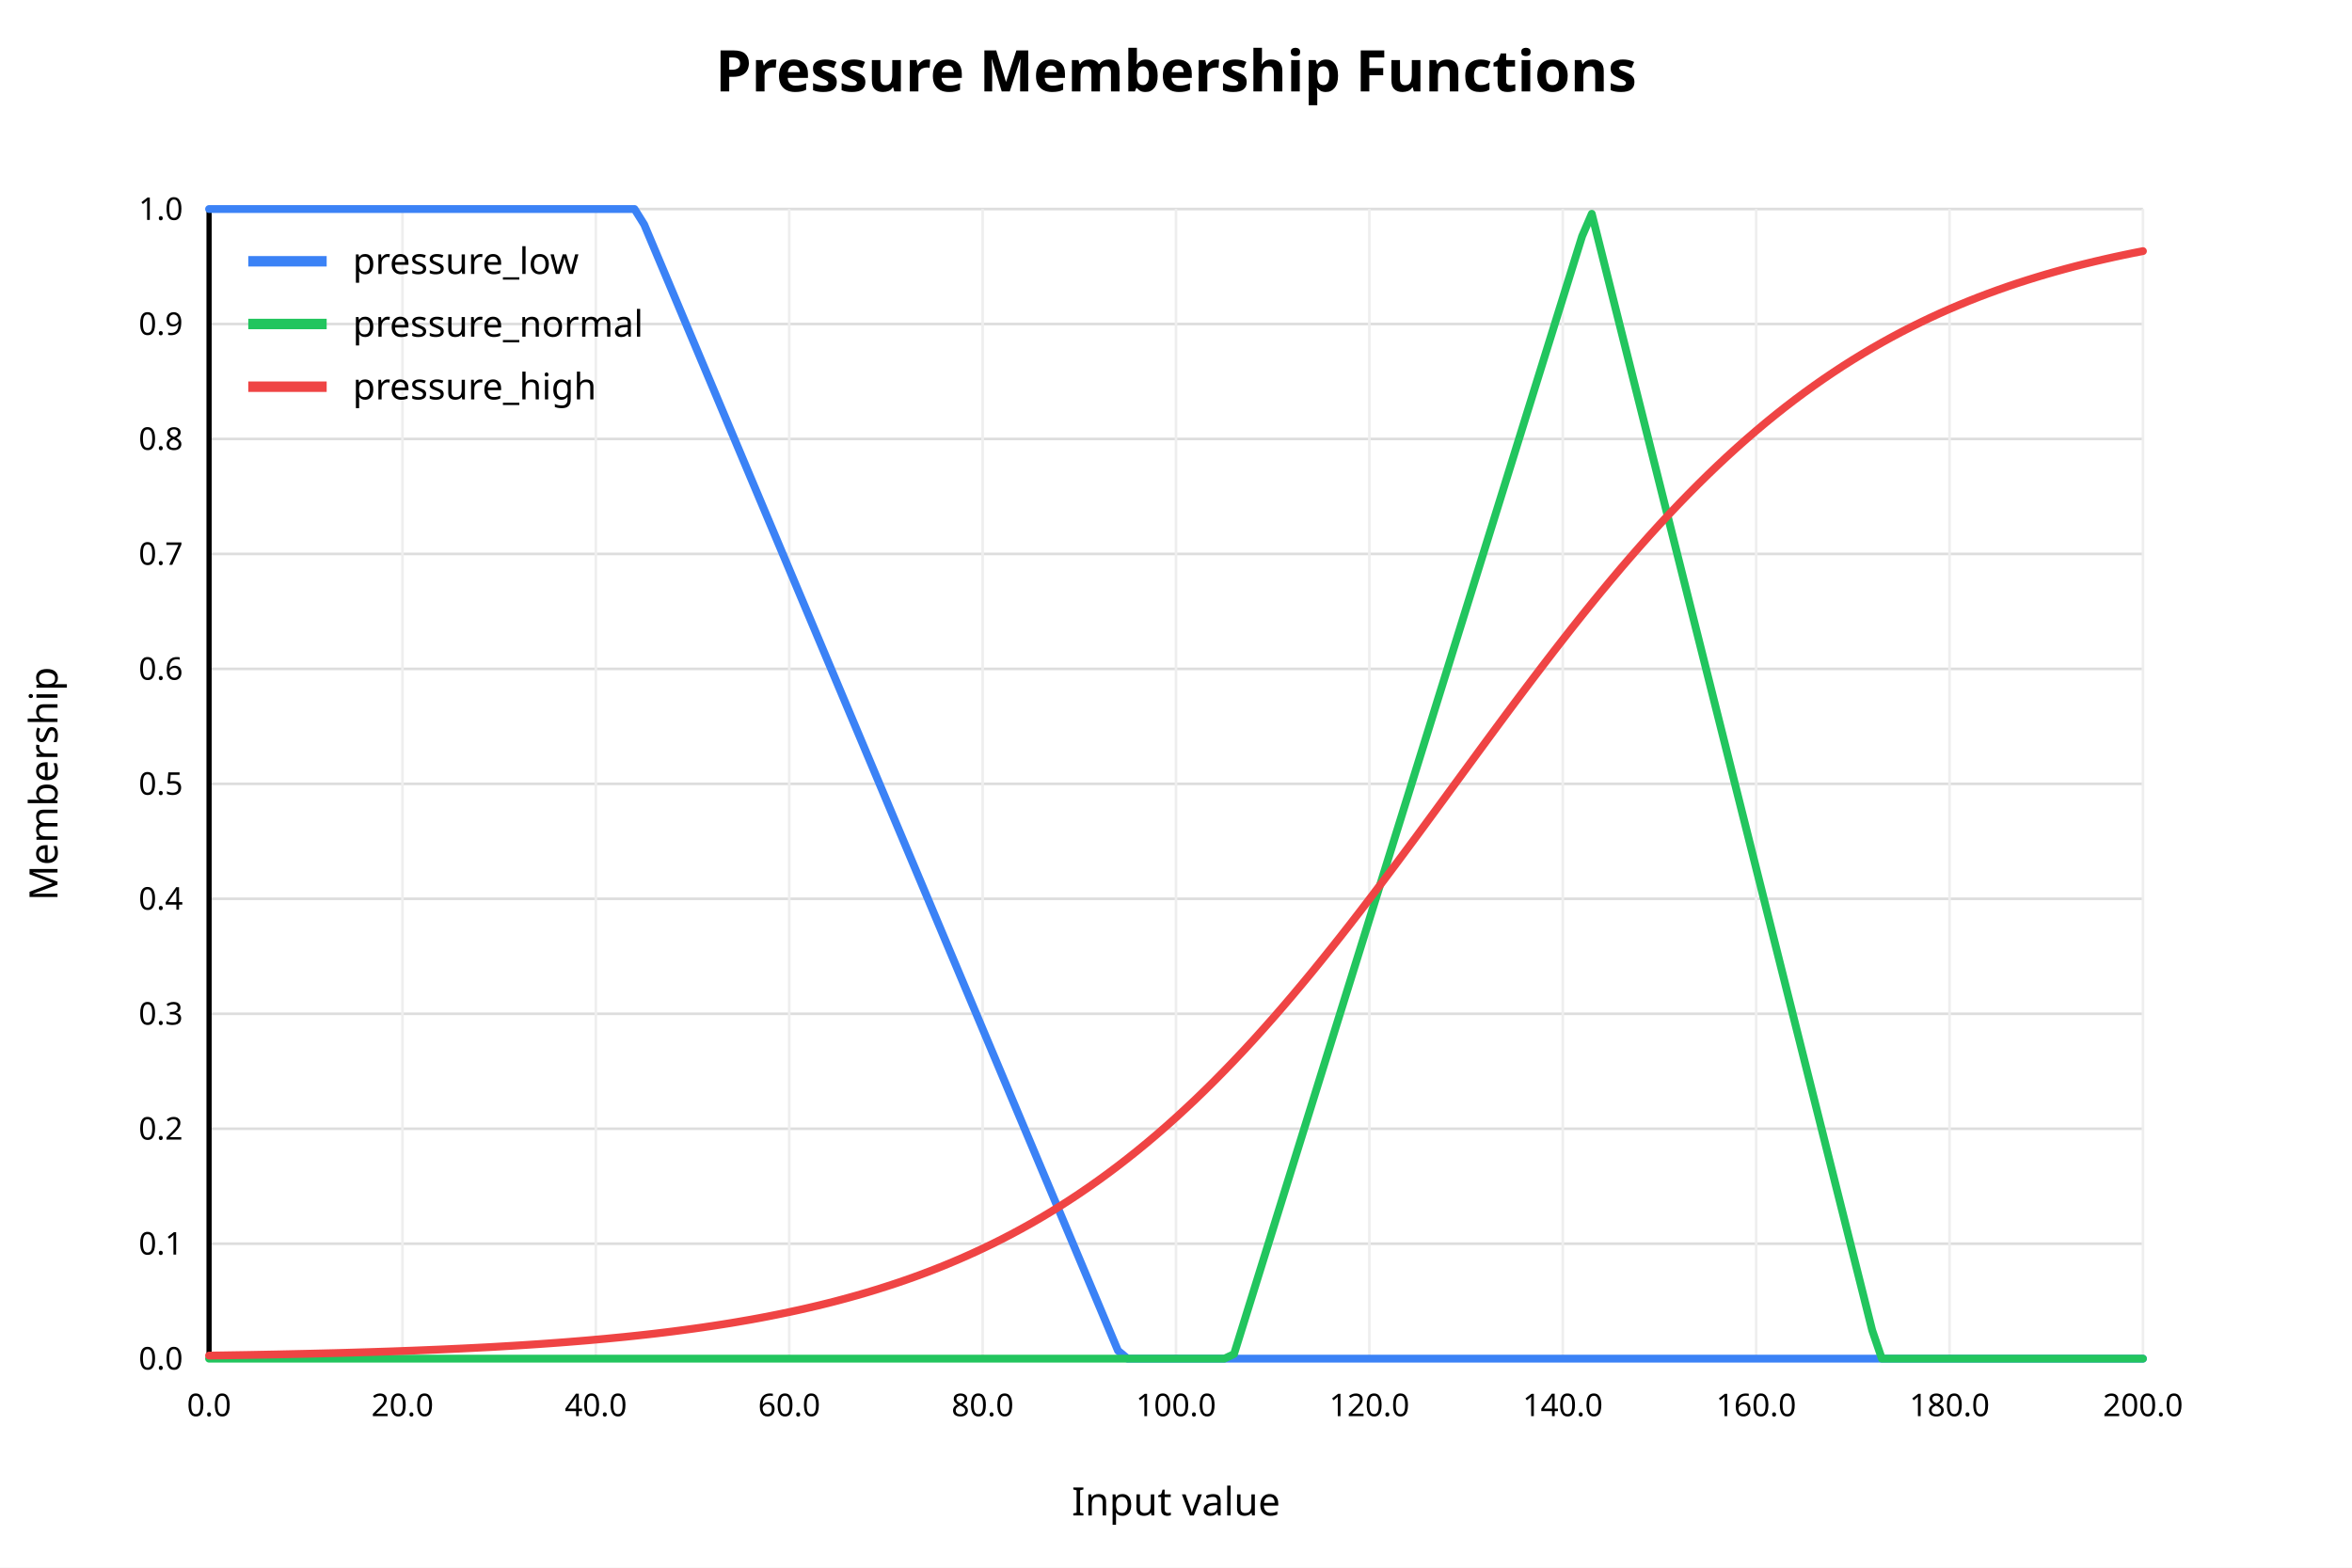
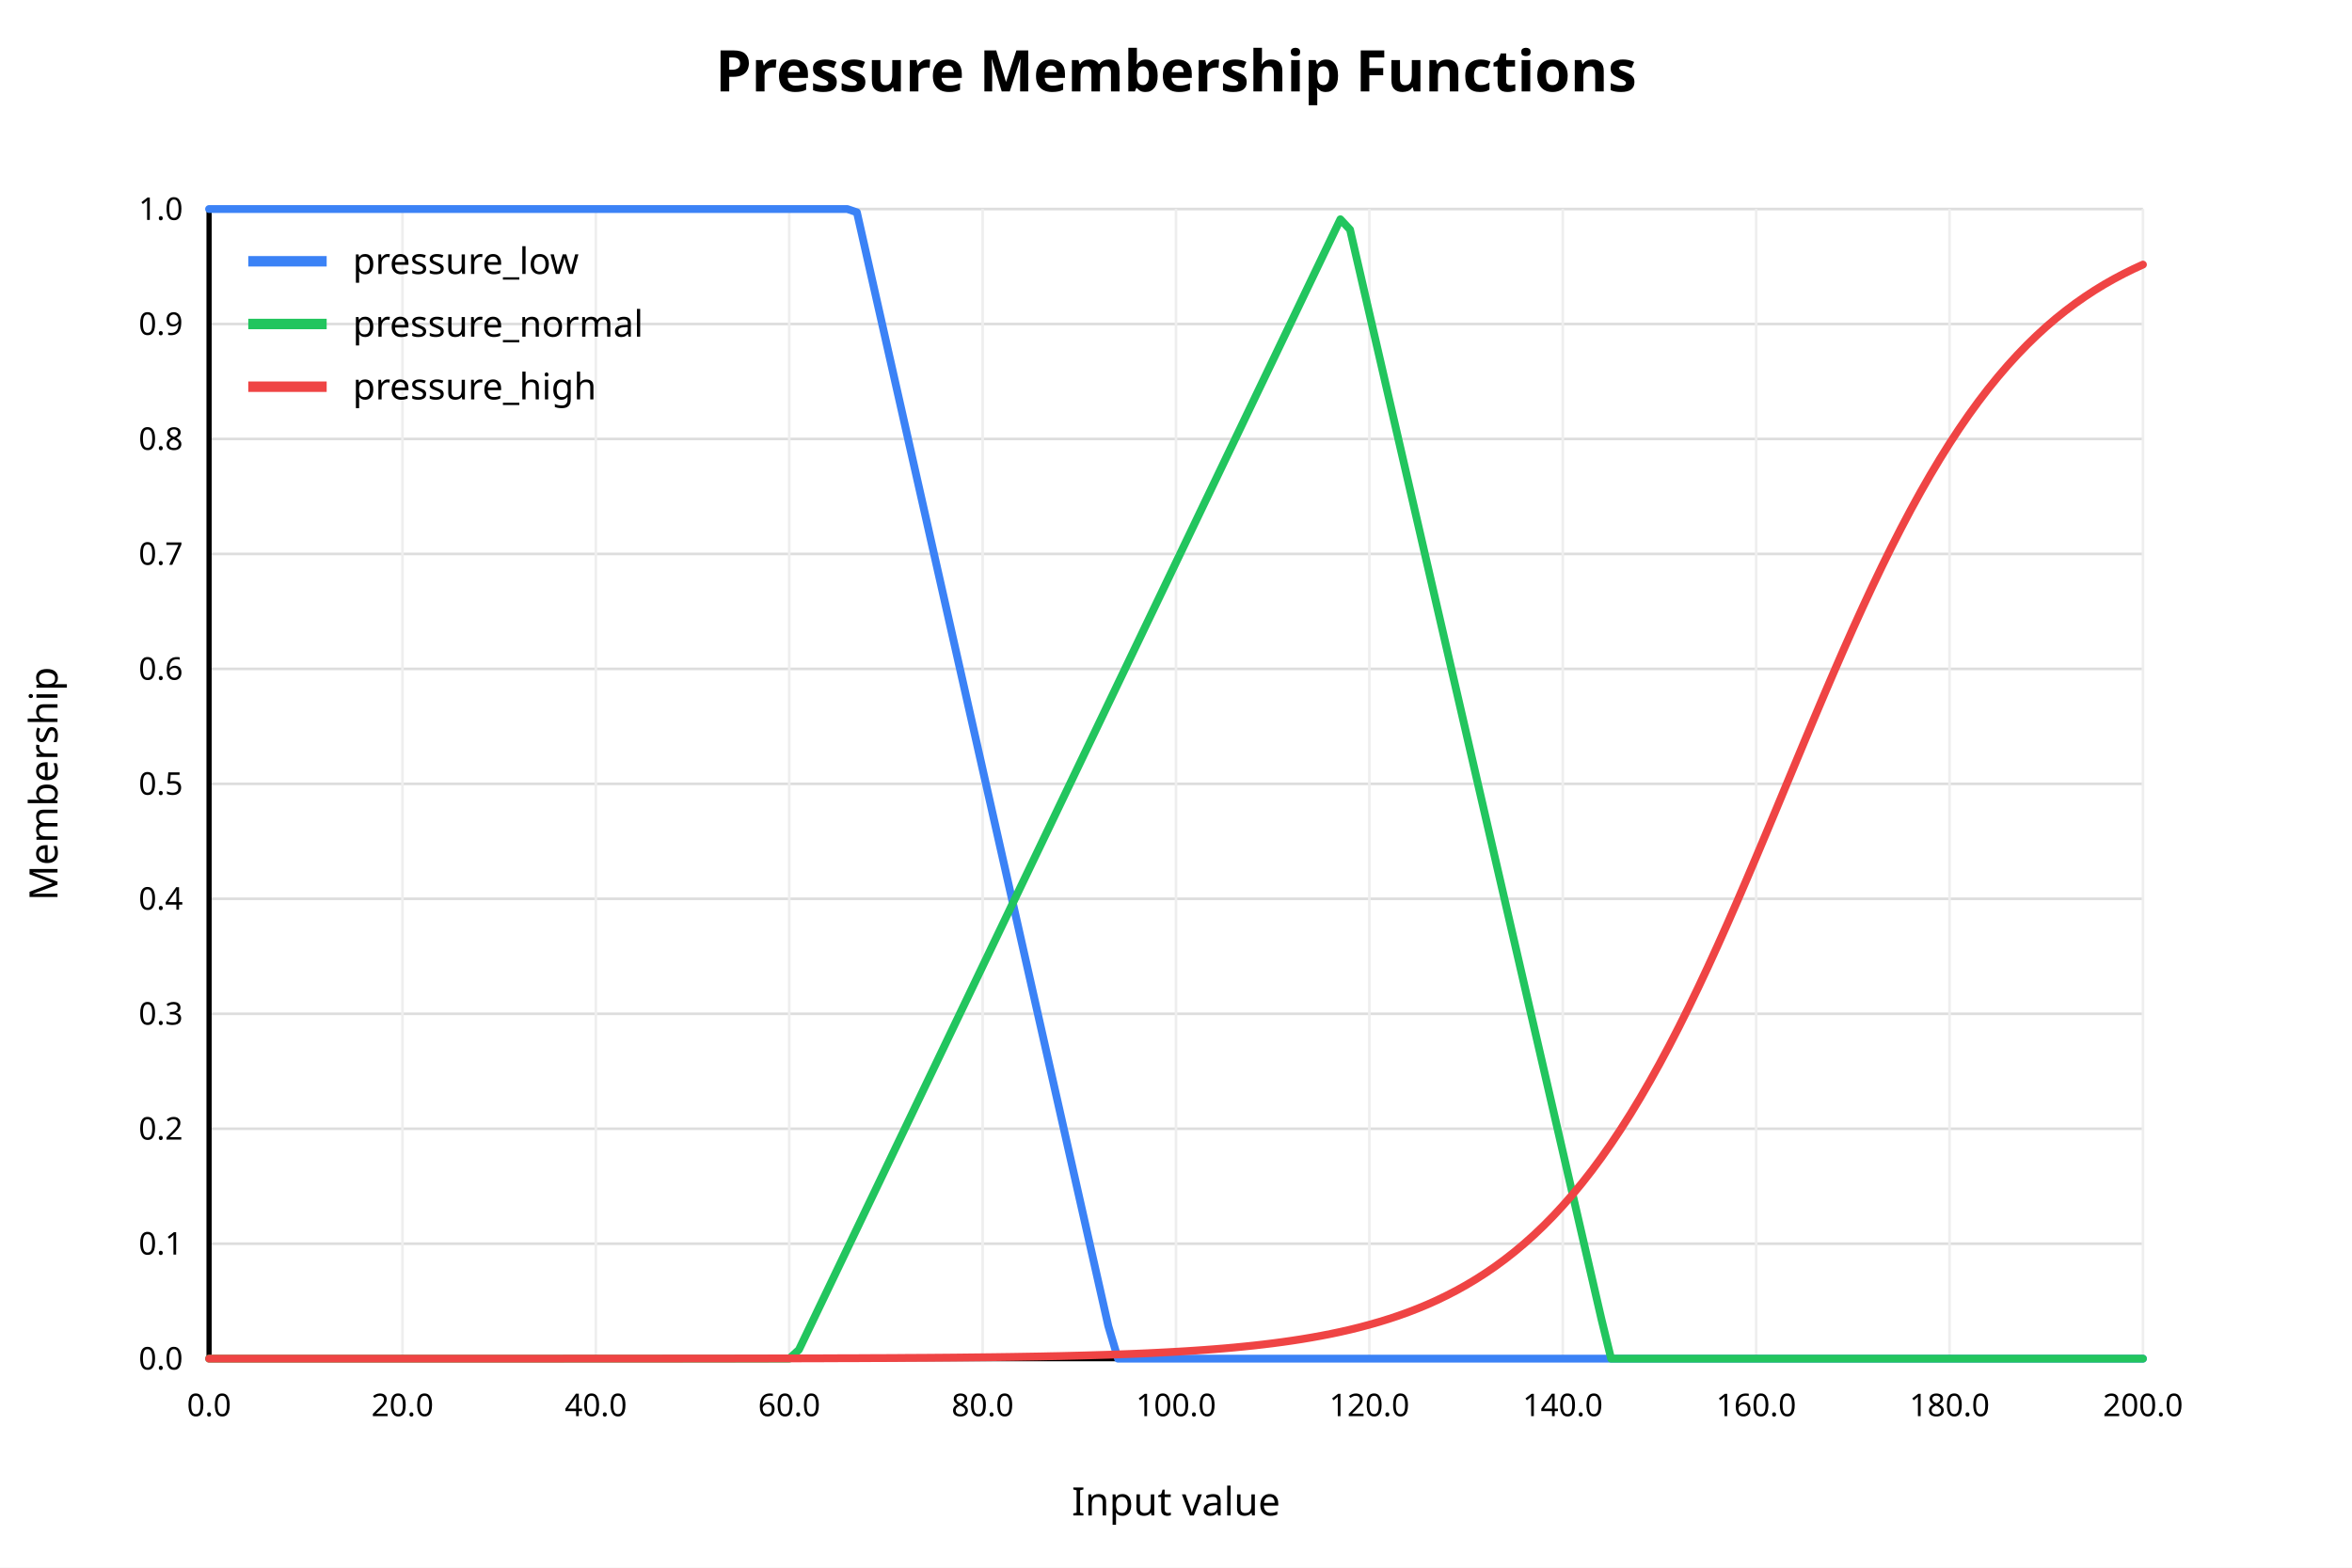
<svg xmlns="http://www.w3.org/2000/svg" width="900" height="600" viewBox="0 0 900 600">
  <rect x="0" y="0" width="900" height="600" fill="white" />
  <text x="450" y="35" text-anchor="middle" font-family="sans-serif" font-size="22" font-weight="bold" fill="black">Pressure Membership Functions</text>
  <line x1="80" y1="520.00" x2="820" y2="520.00" stroke="#dddddd" stroke-width="1" />
  <text x="70" y="520.00" text-anchor="end" dominant-baseline="middle" font-family="sans-serif" font-size="12" fill="black">0.0</text>
  <line x1="80" y1="476.00" x2="820" y2="476.00" stroke="#dddddd" stroke-width="1" />
  <text x="70" y="476.00" text-anchor="end" dominant-baseline="middle" font-family="sans-serif" font-size="12" fill="black">0.1</text>
  <line x1="80" y1="432.00" x2="820" y2="432.00" stroke="#dddddd" stroke-width="1" />
  <text x="70" y="432.00" text-anchor="end" dominant-baseline="middle" font-family="sans-serif" font-size="12" fill="black">0.2</text>
  <line x1="80" y1="388.00" x2="820" y2="388.00" stroke="#dddddd" stroke-width="1" />
  <text x="70" y="388.00" text-anchor="end" dominant-baseline="middle" font-family="sans-serif" font-size="12" fill="black">0.3</text>
  <line x1="80" y1="344.00" x2="820" y2="344.00" stroke="#dddddd" stroke-width="1" />
  <text x="70" y="344.00" text-anchor="end" dominant-baseline="middle" font-family="sans-serif" font-size="12" fill="black">0.4</text>
  <line x1="80" y1="300.00" x2="820" y2="300.00" stroke="#dddddd" stroke-width="1" />
  <text x="70" y="300.00" text-anchor="end" dominant-baseline="middle" font-family="sans-serif" font-size="12" fill="black">0.5</text>
  <line x1="80" y1="256.00" x2="820" y2="256.00" stroke="#dddddd" stroke-width="1" />
  <text x="70" y="256.00" text-anchor="end" dominant-baseline="middle" font-family="sans-serif" font-size="12" fill="black">0.6</text>
  <line x1="80" y1="212.00" x2="820" y2="212.00" stroke="#dddddd" stroke-width="1" />
  <text x="70" y="212.00" text-anchor="end" dominant-baseline="middle" font-family="sans-serif" font-size="12" fill="black">0.7</text>
  <line x1="80" y1="168.00" x2="820" y2="168.00" stroke="#dddddd" stroke-width="1" />
  <text x="70" y="168.00" text-anchor="end" dominant-baseline="middle" font-family="sans-serif" font-size="12" fill="black">0.8</text>
  <line x1="80" y1="124.00" x2="820" y2="124.00" stroke="#dddddd" stroke-width="1" />
  <text x="70" y="124.00" text-anchor="end" dominant-baseline="middle" font-family="sans-serif" font-size="12" fill="black">0.9</text>
  <line x1="80" y1="80.00" x2="820" y2="80.00" stroke="#dddddd" stroke-width="1" />
  <text x="70" y="80.00" text-anchor="end" dominant-baseline="middle" font-family="sans-serif" font-size="12" fill="black">1.0</text>
  <line x1="80.00" y1="80" x2="80.00" y2="520" stroke="#eeeeee" stroke-width="1" />
  <text x="80.00" y="542" text-anchor="middle" font-family="sans-serif" font-size="12" fill="black">0.0</text>
  <line x1="154.00" y1="80" x2="154.00" y2="520" stroke="#eeeeee" stroke-width="1" />
  <text x="154.00" y="542" text-anchor="middle" font-family="sans-serif" font-size="12" fill="black">20.0</text>
  <line x1="228.00" y1="80" x2="228.00" y2="520" stroke="#eeeeee" stroke-width="1" />
  <text x="228.00" y="542" text-anchor="middle" font-family="sans-serif" font-size="12" fill="black">40.0</text>
  <line x1="302.00" y1="80" x2="302.00" y2="520" stroke="#eeeeee" stroke-width="1" />
  <text x="302.00" y="542" text-anchor="middle" font-family="sans-serif" font-size="12" fill="black">60.0</text>
  <line x1="376.00" y1="80" x2="376.00" y2="520" stroke="#eeeeee" stroke-width="1" />
  <text x="376.00" y="542" text-anchor="middle" font-family="sans-serif" font-size="12" fill="black">80.0</text>
  <line x1="450.00" y1="80" x2="450.00" y2="520" stroke="#eeeeee" stroke-width="1" />
  <text x="450.00" y="542" text-anchor="middle" font-family="sans-serif" font-size="12" fill="black">100.0</text>
  <line x1="524.00" y1="80" x2="524.00" y2="520" stroke="#eeeeee" stroke-width="1" />
  <text x="524.00" y="542" text-anchor="middle" font-family="sans-serif" font-size="12" fill="black">120.0</text>
  <line x1="598.00" y1="80" x2="598.00" y2="520" stroke="#eeeeee" stroke-width="1" />
  <text x="598.00" y="542" text-anchor="middle" font-family="sans-serif" font-size="12" fill="black">140.0</text>
  <line x1="672.00" y1="80" x2="672.00" y2="520" stroke="#eeeeee" stroke-width="1" />
  <text x="672.00" y="542" text-anchor="middle" font-family="sans-serif" font-size="12" fill="black">160.0</text>
  <line x1="746.00" y1="80" x2="746.00" y2="520" stroke="#eeeeee" stroke-width="1" />
  <text x="746.00" y="542" text-anchor="middle" font-family="sans-serif" font-size="12" fill="black">180.0</text>
  <line x1="820.00" y1="80" x2="820.00" y2="520" stroke="#eeeeee" stroke-width="1" />
  <text x="820.00" y="542" text-anchor="middle" font-family="sans-serif" font-size="12" fill="black">200.0</text>
  <line x1="80" y1="520" x2="820" y2="520" stroke="black" stroke-width="2" />
  <line x1="80" y1="80" x2="80" y2="520" stroke="black" stroke-width="2" />
  <text x="450" y="580" text-anchor="middle" font-family="sans-serif" font-size="15" fill="black">Input value</text>
  <text x="22" y="300" text-anchor="middle" font-family="sans-serif" font-size="15" fill="black" transform="rotate(-90 22 300)">Membership</text>
-   <polyline fill="none" stroke="#3b82f6" stroke-width="3" stroke-linejoin="round" stroke-linecap="round" points="80.00,80.00 83.70,80.00 87.40,80.00 91.10,80.00 94.80,80.00 98.50,80.00 102.20,80.00 105.90,80.00 109.60,80.00 113.30,80.00 117.00,80.00 120.70,80.00 124.40,80.00 128.10,80.00 131.80,80.00 135.50,80.00 139.20,80.00 142.90,80.00 146.60,80.00 150.30,80.00 154.00,80.00 157.70,80.00 161.40,80.00 165.10,80.00 168.80,80.00 172.50,80.00 176.20,80.00 179.90,80.00 183.60,80.00 187.30,80.00 191.00,80.00 194.70,80.00 198.40,80.00 202.10,80.00 205.80,80.00 209.50,80.00 213.20,80.00 216.90,80.00 220.60,80.00 224.30,80.00 228.00,80.00 231.70,80.00 235.40,80.00 239.10,80.00 242.80,80.00 246.50,85.93 250.20,94.73 253.90,103.52 257.60,112.32 261.30,121.12 265.00,129.91 268.70,138.71 272.40,147.50 276.10,156.30 279.80,165.10 283.50,173.89 287.20,182.69 290.90,191.48 294.60,200.28 298.30,209.08 302.00,217.87 305.70,226.67 309.40,235.46 313.10,244.26 316.80,253.06 320.50,261.85 324.20,270.65 327.90,279.44 331.60,288.24 335.30,297.04 339.00,305.83 342.70,314.63 346.40,323.42 350.10,332.22 353.80,341.01 357.50,349.81 361.20,358.61 364.90,367.40 368.60,376.20 372.30,384.99 376.00,393.79 379.70,402.59 383.40,411.38 387.10,420.18 390.80,428.97 394.50,437.77 398.20,446.57 401.90,455.36 405.60,464.16 409.30,472.95 413.00,481.75 416.70,490.55 420.40,499.34 424.10,508.14 427.80,516.93 431.50,520.00 435.20,520.00 438.90,520.00 442.60,520.00 446.30,520.00 450.00,520.00 453.70,520.00 457.40,520.00 461.10,520.00 464.80,520.00 468.50,520.00 472.20,520.00 475.90,520.00 479.60,520.00 483.30,520.00 487.00,520.00 490.70,520.00 494.40,520.00 498.10,520.00 501.80,520.00 505.50,520.00 509.20,520.00 512.90,520.00 516.60,520.00 520.30,520.00 524.00,520.00 527.70,520.00 531.40,520.00 535.10,520.00 538.80,520.00 542.50,520.00 546.20,520.00 549.90,520.00 553.60,520.00 557.30,520.00 561.00,520.00 564.70,520.00 568.40,520.00 572.10,520.00 575.80,520.00 579.50,520.00 583.20,520.00 586.90,520.00 590.60,520.00 594.30,520.00 598.00,520.00 601.70,520.00 605.40,520.00 609.10,520.00 612.80,520.00 616.50,520.00 620.20,520.00 623.90,520.00 627.60,520.00 631.30,520.00 635.00,520.00 638.70,520.00 642.40,520.00 646.10,520.00 649.80,520.00 653.50,520.00 657.20,520.00 660.90,520.00 664.60,520.00 668.30,520.00 672.00,520.00 675.70,520.00 679.40,520.00 683.10,520.00 686.80,520.00 690.50,520.00 694.20,520.00 697.90,520.00 701.60,520.00 705.30,520.00 709.00,520.00 712.70,520.00 716.40,520.00 720.10,520.00 723.80,520.00 727.50,520.00 731.20,520.00 734.90,520.00 738.60,520.00 742.30,520.00 746.00,520.00 749.70,520.00 753.40,520.00 757.10,520.00 760.80,520.00 764.50,520.00 768.20,520.00 771.90,520.00 775.60,520.00 779.30,520.00 783.00,520.00 786.70,520.00 790.40,520.00 794.10,520.00 797.80,520.00 801.50,520.00 805.20,520.00 808.90,520.00 812.60,520.00 816.30,520.00 820.00,520.00" />
+   <polyline fill="none" stroke="#3b82f6" stroke-width="3" stroke-linejoin="round" stroke-linecap="round" points="80.00,80.00 83.70,80.00 87.40,80.00 91.10,80.00 94.80,80.00 98.50,80.00 102.20,80.00 105.90,80.00 109.60,80.00 113.30,80.00 117.00,80.00 120.70,80.00 124.40,80.00 128.10,80.00 131.80,80.00 135.50,80.00 139.20,80.00 142.90,80.00 146.60,80.00 150.30,80.00 154.00,80.00 157.70,80.00 161.40,80.00 165.10,80.00 168.80,80.00 172.50,80.00 176.20,80.00 179.90,80.00 183.60,80.00 187.30,80.00 191.00,80.00 194.70,80.00 198.40,80.00 202.10,80.00 205.80,80.00 209.50,80.00 213.20,80.00 216.90,80.00 220.60,80.00 224.30,80.00 228.00,80.00 231.70,80.00 235.40,80.00 239.10,80.00 242.80,80.00 246.50,80.00 250.20,80.00 253.90,80.00 257.60,80.00 261.30,80.00 265.00,80.00 268.70,80.00 272.40,80.00 276.10,80.00 279.80,80.00 283.50,80.00 287.20,80.00 290.90,80.00 294.60,80.00 298.30,80.00 302.00,80.00 305.70,80.00 309.40,80.00 313.10,80.00 316.80,80.00 320.50,80.00 324.20,80.00 327.90,81.26 331.60,97.65 335.30,114.05 339.00,130.44 342.70,146.84 346.40,163.23 350.10,179.63 353.80,196.02 357.50,212.42 361.20,228.81 364.90,245.21 368.60,261.60 372.30,277.99 376.00,294.39 379.70,310.78 383.40,327.18 387.10,343.57 390.80,359.97 394.50,376.36 398.20,392.76 401.90,409.15 405.60,425.55 409.30,441.94 413.00,458.34 416.70,474.73 420.40,491.12 424.10,507.52 427.80,520.00 431.50,520.00 435.20,520.00 438.90,520.00 442.60,520.00 446.30,520.00 450.00,520.00 453.70,520.00 457.40,520.00 461.10,520.00 464.80,520.00 468.50,520.00 472.20,520.00 475.90,520.00 479.60,520.00 483.30,520.00 487.00,520.00 490.70,520.00 494.40,520.00 498.10,520.00 501.80,520.00 505.50,520.00 509.20,520.00 512.90,520.00 516.60,520.00 520.30,520.00 524.00,520.00 527.70,520.00 531.40,520.00 535.10,520.00 538.80,520.00 542.50,520.00 546.20,520.00 549.90,520.00 553.60,520.00 557.30,520.00 561.00,520.00 564.70,520.00 568.40,520.00 572.10,520.00 575.80,520.00 579.50,520.00 583.20,520.00 586.90,520.00 590.60,520.00 594.30,520.00 598.00,520.00 601.70,520.00 605.40,520.00 609.10,520.00 612.80,520.00 616.50,520.00 620.20,520.00 623.90,520.00 627.60,520.00 631.30,520.00 635.00,520.00 638.70,520.00 642.40,520.00 646.10,520.00 649.80,520.00 653.50,520.00 657.20,520.00 660.90,520.00 664.60,520.00 668.30,520.00 672.00,520.00 675.70,520.00 679.40,520.00 683.10,520.00 686.80,520.00 690.50,520.00 694.20,520.00 697.90,520.00 701.60,520.00 705.30,520.00 709.00,520.00 712.70,520.00 716.40,520.00 720.10,520.00 723.80,520.00 727.50,520.00 731.20,520.00 734.90,520.00 738.60,520.00 742.30,520.00 746.00,520.00 749.70,520.00 753.40,520.00 757.10,520.00 760.80,520.00 764.50,520.00 768.20,520.00 771.90,520.00 775.60,520.00 779.30,520.00 783.00,520.00 786.70,520.00 790.40,520.00 794.10,520.00 797.80,520.00 801.50,520.00 805.20,520.00 808.90,520.00 812.60,520.00 816.30,520.00 820.00,520.00" />
  <line x1="95" y1="100" x2="125" y2="100" stroke="#3b82f6" stroke-width="4" />
  <text x="135" y="100" dominant-baseline="middle" font-family="sans-serif" font-size="14" fill="black">pressure_low</text>
-   <polyline fill="none" stroke="#22c55e" stroke-width="3" stroke-linejoin="round" stroke-linecap="round" points="80.00,520.00 83.70,520.00 87.40,520.00 91.10,520.00 94.80,520.00 98.50,520.00 102.20,520.00 105.90,520.00 109.60,520.00 113.30,520.00 117.00,520.00 120.70,520.00 124.40,520.00 128.10,520.00 131.80,520.00 135.50,520.00 139.20,520.00 142.90,520.00 146.60,520.00 150.30,520.00 154.00,520.00 157.70,520.00 161.40,520.00 165.10,520.00 168.80,520.00 172.50,520.00 176.20,520.00 179.90,520.00 183.60,520.00 187.30,520.00 191.00,520.00 194.70,520.00 198.40,520.00 202.10,520.00 205.80,520.00 209.50,520.00 213.20,520.00 216.90,520.00 220.60,520.00 224.30,520.00 228.00,520.00 231.70,520.00 235.40,520.00 239.10,520.00 242.80,520.00 246.50,520.00 250.20,520.00 253.90,520.00 257.60,520.00 261.30,520.00 265.00,520.00 268.70,520.00 272.40,520.00 276.10,520.00 279.80,520.00 283.50,520.00 287.20,520.00 290.90,520.00 294.60,520.00 298.30,520.00 302.00,520.00 305.70,520.00 309.40,520.00 313.10,520.00 316.80,520.00 320.50,520.00 324.20,520.00 327.90,520.00 331.60,520.00 335.30,520.00 339.00,520.00 342.70,520.00 346.40,520.00 350.10,520.00 353.80,520.00 357.50,520.00 361.20,520.00 364.90,520.00 368.60,520.00 372.30,520.00 376.00,520.00 379.70,520.00 383.40,520.00 387.10,520.00 390.80,520.00 394.50,520.00 398.20,520.00 401.90,520.00 405.60,520.00 409.30,520.00 413.00,520.00 416.70,520.00 420.40,520.00 424.10,520.00 427.80,520.00 431.50,520.00 435.20,520.00 438.90,520.00 442.60,520.00 446.30,520.00 450.00,520.00 453.70,520.00 457.40,520.00 461.10,520.00 464.80,520.00 468.50,520.00 472.20,518.24 475.90,506.36 479.60,494.47 483.30,482.59 487.00,470.71 490.70,458.82 494.40,446.94 498.10,435.05 501.80,423.17 505.50,411.28 509.20,399.40 512.90,387.52 516.60,375.63 520.30,363.75 524.00,351.86 527.70,339.98 531.40,328.09 535.10,316.21 538.80,304.33 542.50,292.44 546.20,280.56 549.90,268.67 553.60,256.79 557.30,244.90 561.00,233.02 564.70,221.14 568.40,209.25 572.10,197.37 575.80,185.48 579.50,173.60 583.20,161.71 586.90,149.83 590.60,137.95 594.30,126.06 598.00,114.18 601.70,102.29 605.40,90.41 609.10,81.83 612.80,96.56 616.50,111.30 620.20,126.03 623.90,140.77 627.60,155.50 631.30,170.24 635.00,184.97 638.70,199.71 642.40,214.44 646.10,229.18 649.80,243.91 653.50,258.65 657.20,273.39 660.90,288.12 664.60,302.86 668.30,317.59 672.00,332.33 675.70,347.06 679.40,361.80 683.10,376.53 686.80,391.27 690.50,406.00 694.20,420.74 697.90,435.47 701.60,450.21 705.30,464.94 709.00,479.68 712.70,494.41 716.40,509.15 720.10,520.00 723.80,520.00 727.50,520.00 731.20,520.00 734.90,520.00 738.60,520.00 742.30,520.00 746.00,520.00 749.70,520.00 753.40,520.00 757.10,520.00 760.80,520.00 764.50,520.00 768.20,520.00 771.90,520.00 775.60,520.00 779.30,520.00 783.00,520.00 786.70,520.00 790.40,520.00 794.10,520.00 797.80,520.00 801.50,520.00 805.20,520.00 808.90,520.00 812.60,520.00 816.30,520.00 820.00,520.00" />
+   <polyline fill="none" stroke="#22c55e" stroke-width="3" stroke-linejoin="round" stroke-linecap="round" points="80.00,520.00 83.70,520.00 87.40,520.00 91.10,520.00 94.80,520.00 98.50,520.00 102.20,520.00 105.90,520.00 109.60,520.00 113.30,520.00 117.00,520.00 120.70,520.00 124.40,520.00 128.10,520.00 131.80,520.00 135.50,520.00 139.20,520.00 142.90,520.00 146.60,520.00 150.30,520.00 154.00,520.00 157.70,520.00 161.40,520.00 165.10,520.00 168.80,520.00 172.50,520.00 176.20,520.00 179.90,520.00 183.60,520.00 187.30,520.00 191.00,520.00 194.70,520.00 198.40,520.00 202.10,520.00 205.80,520.00 209.50,520.00 213.20,520.00 216.90,520.00 220.60,520.00 224.30,520.00 228.00,520.00 231.70,520.00 235.40,520.00 239.10,520.00 242.80,520.00 246.50,520.00 250.20,520.00 253.90,520.00 257.60,520.00 261.30,520.00 265.00,520.00 268.70,520.00 272.40,520.00 276.10,520.00 279.80,520.00 283.50,520.00 287.20,520.00 290.90,520.00 294.60,520.00 298.30,520.00 302.00,520.00 305.70,516.61 309.40,508.88 313.10,501.15 316.80,493.43 320.50,485.70 324.20,477.98 327.90,470.25 331.60,462.52 335.30,454.80 339.00,447.07 342.70,439.34 346.40,431.62 350.10,423.89 353.80,416.16 357.50,408.44 361.20,400.71 364.90,392.98 368.60,385.26 372.30,377.53 376.00,369.80 379.70,362.08 383.40,354.35 387.10,346.62 390.80,338.90 394.50,331.17 398.20,323.45 401.90,315.72 405.60,307.99 409.30,300.27 413.00,292.54 416.70,284.81 420.40,277.09 424.10,269.36 427.80,261.63 431.50,253.91 435.20,246.18 438.90,238.45 442.60,230.73 446.30,223.00 450.00,215.27 453.70,207.55 457.40,199.82 461.10,192.09 464.80,184.37 468.50,176.64 472.20,168.92 475.90,161.19 479.60,153.46 483.30,145.74 487.00,138.01 490.70,130.28 494.40,122.56 498.10,114.83 501.80,107.10 505.50,99.38 509.20,91.65 512.90,83.92 516.60,87.89 520.30,103.93 524.00,119.97 527.70,136.01 531.40,152.05 535.10,168.09 538.80,184.13 542.50,200.17 546.20,216.21 549.90,232.25 553.60,248.28 557.30,264.32 561.00,280.36 564.70,296.40 568.40,312.44 572.10,328.48 575.80,344.52 579.50,360.56 583.20,376.60 586.90,392.64 590.60,408.68 594.30,424.71 598.00,440.75 601.70,456.79 605.40,472.83 609.10,488.87 612.80,504.91 616.50,520.00 620.20,520.00 623.90,520.00 627.60,520.00 631.30,520.00 635.00,520.00 638.70,520.00 642.40,520.00 646.10,520.00 649.80,520.00 653.50,520.00 657.20,520.00 660.90,520.00 664.60,520.00 668.30,520.00 672.00,520.00 675.70,520.00 679.40,520.00 683.10,520.00 686.80,520.00 690.50,520.00 694.20,520.00 697.90,520.00 701.60,520.00 705.30,520.00 709.00,520.00 712.70,520.00 716.40,520.00 720.10,520.00 723.80,520.00 727.50,520.00 731.20,520.00 734.90,520.00 738.60,520.00 742.30,520.00 746.00,520.00 749.70,520.00 753.40,520.00 757.10,520.00 760.80,520.00 764.50,520.00 768.20,520.00 771.90,520.00 775.60,520.00 779.30,520.00 783.00,520.00 786.70,520.00 790.40,520.00 794.10,520.00 797.80,520.00 801.50,520.00 805.20,520.00 808.90,520.00 812.60,520.00 816.30,520.00 820.00,520.00" />
  <line x1="95" y1="124" x2="125" y2="124" stroke="#22c55e" stroke-width="4" />
  <text x="135" y="124" dominant-baseline="middle" font-family="sans-serif" font-size="14" fill="black">pressure_normal</text>
-   <polyline fill="none" stroke="#ef4444" stroke-width="3" stroke-linejoin="round" stroke-linecap="round" points="80.00,518.82 83.70,518.77 87.40,518.71 91.10,518.65 94.80,518.59 98.50,518.52 102.20,518.45 105.90,518.38 109.60,518.30 113.30,518.22 117.00,518.14 120.70,518.05 124.40,517.96 128.10,517.87 131.80,517.77 135.50,517.66 139.20,517.55 142.90,517.44 146.60,517.32 150.30,517.20 154.00,517.06 157.70,516.93 161.40,516.78 165.10,516.63 168.80,516.48 172.50,516.31 176.20,516.14 179.90,515.96 183.60,515.77 187.30,515.58 191.00,515.37 194.70,515.15 198.40,514.93 202.10,514.69 205.80,514.45 209.50,514.19 213.20,513.92 216.90,513.64 220.60,513.34 224.30,513.04 228.00,512.71 231.70,512.38 235.40,512.02 239.10,511.66 242.80,511.27 246.50,510.87 250.20,510.45 253.90,510.01 257.60,509.55 261.30,509.07 265.00,508.57 268.70,508.05 272.40,507.50 276.10,506.93 279.80,506.34 283.50,505.71 287.20,505.07 290.90,504.39 294.60,503.68 298.30,502.94 302.00,502.17 305.70,501.37 309.40,500.53 313.10,499.66 316.80,498.75 320.50,497.80 324.20,496.81 327.90,495.78 331.60,494.71 335.30,493.59 339.00,492.42 342.70,491.21 346.40,489.95 350.10,488.64 353.80,487.27 357.50,485.85 361.20,484.38 364.90,482.84 368.60,481.25 372.30,479.59 376.00,477.87 379.70,476.09 383.40,474.24 387.10,472.32 390.80,470.33 394.50,468.27 398.20,466.13 401.90,463.92 405.60,461.63 409.30,459.27 413.00,456.82 416.70,454.29 420.40,451.68 424.10,448.99 427.80,446.21 431.50,443.34 435.20,440.39 438.90,437.35 442.60,434.22 446.30,431.00 450.00,427.69 453.70,424.29 457.40,420.81 461.10,417.23 464.80,413.57 468.50,409.81 472.20,405.97 475.90,402.05 479.60,398.04 483.30,393.94 487.00,389.77 490.70,385.52 494.40,381.19 498.10,376.78 501.80,372.31 505.50,367.76 509.20,363.15 512.90,358.49 516.60,353.76 520.30,348.98 524.00,344.15 527.70,339.27 531.40,334.36 535.10,329.41 538.80,324.43 542.50,319.43 546.20,314.40 549.90,309.36 553.60,304.31 557.30,299.25 561.00,294.20 564.70,289.15 568.40,284.11 572.10,279.09 575.80,274.09 579.50,269.12 583.20,264.18 586.90,259.28 590.60,254.42 594.30,249.60 598.00,244.84 601.70,240.13 605.40,235.47 609.10,230.89 612.80,226.36 616.50,221.91 620.20,217.52 623.90,213.22 627.60,208.99 631.30,204.84 635.00,200.77 638.70,196.78 642.40,192.88 646.10,189.07 649.80,185.34 653.50,181.70 657.20,178.15 660.90,174.69 664.60,171.32 668.30,168.04 672.00,164.85 675.70,161.74 679.40,158.73 683.10,155.80 686.80,152.96 690.50,150.21 694.20,147.54 697.90,144.95 701.60,142.45 705.30,140.02 709.00,137.68 712.70,135.42 716.40,133.23 720.10,131.11 723.80,129.07 727.50,127.10 731.20,125.21 734.90,123.38 738.60,121.61 742.30,119.91 746.00,118.27 749.70,116.70 753.40,115.18 757.10,113.72 760.80,112.32 764.50,110.97 768.20,109.67 771.90,108.42 775.60,107.23 779.30,106.08 783.00,104.97 786.70,103.91 790.40,102.89 794.10,101.91 797.80,100.98 801.50,100.08 805.20,99.22 808.90,98.39 812.60,97.60 816.30,96.83 820.00,96.11" />
+   <polyline fill="none" stroke="#ef4444" stroke-width="3" stroke-linejoin="round" stroke-linecap="round" points="80.00,520.00 83.70,520.00 87.40,520.00 91.10,520.00 94.80,520.00 98.50,520.00 102.20,520.00 105.90,520.00 109.60,520.00 113.30,520.00 117.00,520.00 120.70,520.00 124.40,520.00 128.10,520.00 131.80,520.00 135.50,520.00 139.20,520.00 142.90,520.00 146.60,520.00 150.30,520.00 154.00,520.00 157.70,520.00 161.40,520.00 165.10,519.99 168.80,519.99 172.50,519.99 176.20,519.99 179.90,519.99 183.60,519.99 187.30,519.99 191.00,519.99 194.70,519.99 198.40,519.99 202.10,519.99 205.80,519.99 209.50,519.99 213.20,519.99 216.90,519.98 220.60,519.98 224.30,519.98 228.00,519.98 231.70,519.98 235.40,519.98 239.10,519.97 242.80,519.97 246.50,519.97 250.20,519.97 253.90,519.96 257.60,519.96 261.30,519.96 265.00,519.95 268.70,519.95 272.40,519.95 276.10,519.94 279.80,519.94 283.50,519.93 287.20,519.92 290.90,519.92 294.60,519.91 298.30,519.90 302.00,519.90 305.70,519.89 309.40,519.88 313.10,519.87 316.80,519.86 320.50,519.84 324.20,519.83 327.90,519.82 331.60,519.80 335.30,519.78 339.00,519.77 342.70,519.75 346.40,519.72 350.10,519.70 353.80,519.68 357.50,519.65 361.20,519.62 364.90,519.59 368.60,519.55 372.30,519.51 376.00,519.47 379.70,519.43 383.40,519.38 387.10,519.33 390.80,519.27 394.50,519.21 398.20,519.15 401.90,519.07 405.60,519.00 409.30,518.91 413.00,518.82 416.70,518.72 420.40,518.61 424.10,518.50 427.80,518.37 431.50,518.24 435.20,518.09 438.90,517.93 442.60,517.75 446.30,517.56 450.00,517.36 453.70,517.14 457.40,516.90 461.10,516.64 464.80,516.36 468.50,516.06 472.20,515.73 475.90,515.37 479.60,514.99 483.30,514.57 487.00,514.12 490.70,513.63 494.40,513.10 498.10,512.53 501.80,511.91 505.50,511.24 509.20,510.52 512.90,509.74 516.60,508.90 520.30,507.99 524.00,507.00 527.70,505.94 531.40,504.80 535.10,503.57 538.80,502.24 542.50,500.81 546.20,499.27 549.90,497.61 553.60,495.82 557.30,493.91 561.00,491.85 564.70,489.64 568.40,487.27 572.10,484.74 575.80,482.02 579.50,479.12 583.20,476.02 586.90,472.71 590.60,469.19 594.30,465.44 598.00,461.45 601.70,457.22 605.40,452.74 609.10,448.00 612.80,443.00 616.50,437.72 620.20,432.17 623.90,426.35 627.60,420.24 631.30,413.86 635.00,407.21 638.70,400.30 642.40,393.12 646.10,385.69 649.80,378.02 653.50,370.14 657.20,362.04 660.90,353.76 664.60,345.31 668.30,336.72 672.00,328.02 675.70,319.22 679.40,310.37 683.10,301.47 686.80,292.58 690.50,283.71 694.20,274.89 697.90,266.15 701.60,257.52 705.30,249.02 709.00,240.68 712.70,232.53 716.40,224.57 720.10,216.83 723.80,209.32 727.50,202.06 731.20,195.05 734.90,188.31 738.60,181.84 742.30,175.65 746.00,169.73 749.70,164.09 753.40,158.72 757.10,153.63 760.80,148.80 764.50,144.24 768.20,139.92 771.90,135.86 775.60,132.03 779.30,128.43 783.00,125.05 786.70,121.88 790.40,118.92 794.10,116.14 797.80,113.55 801.50,111.12 805.20,108.86 808.90,106.76 812.60,104.80 816.30,102.97 820.00,101.27" />
  <line x1="95" y1="148" x2="125" y2="148" stroke="#ef4444" stroke-width="4" />
  <text x="135" y="148" dominant-baseline="middle" font-family="sans-serif" font-size="14" fill="black">pressure_high</text>
</svg>
